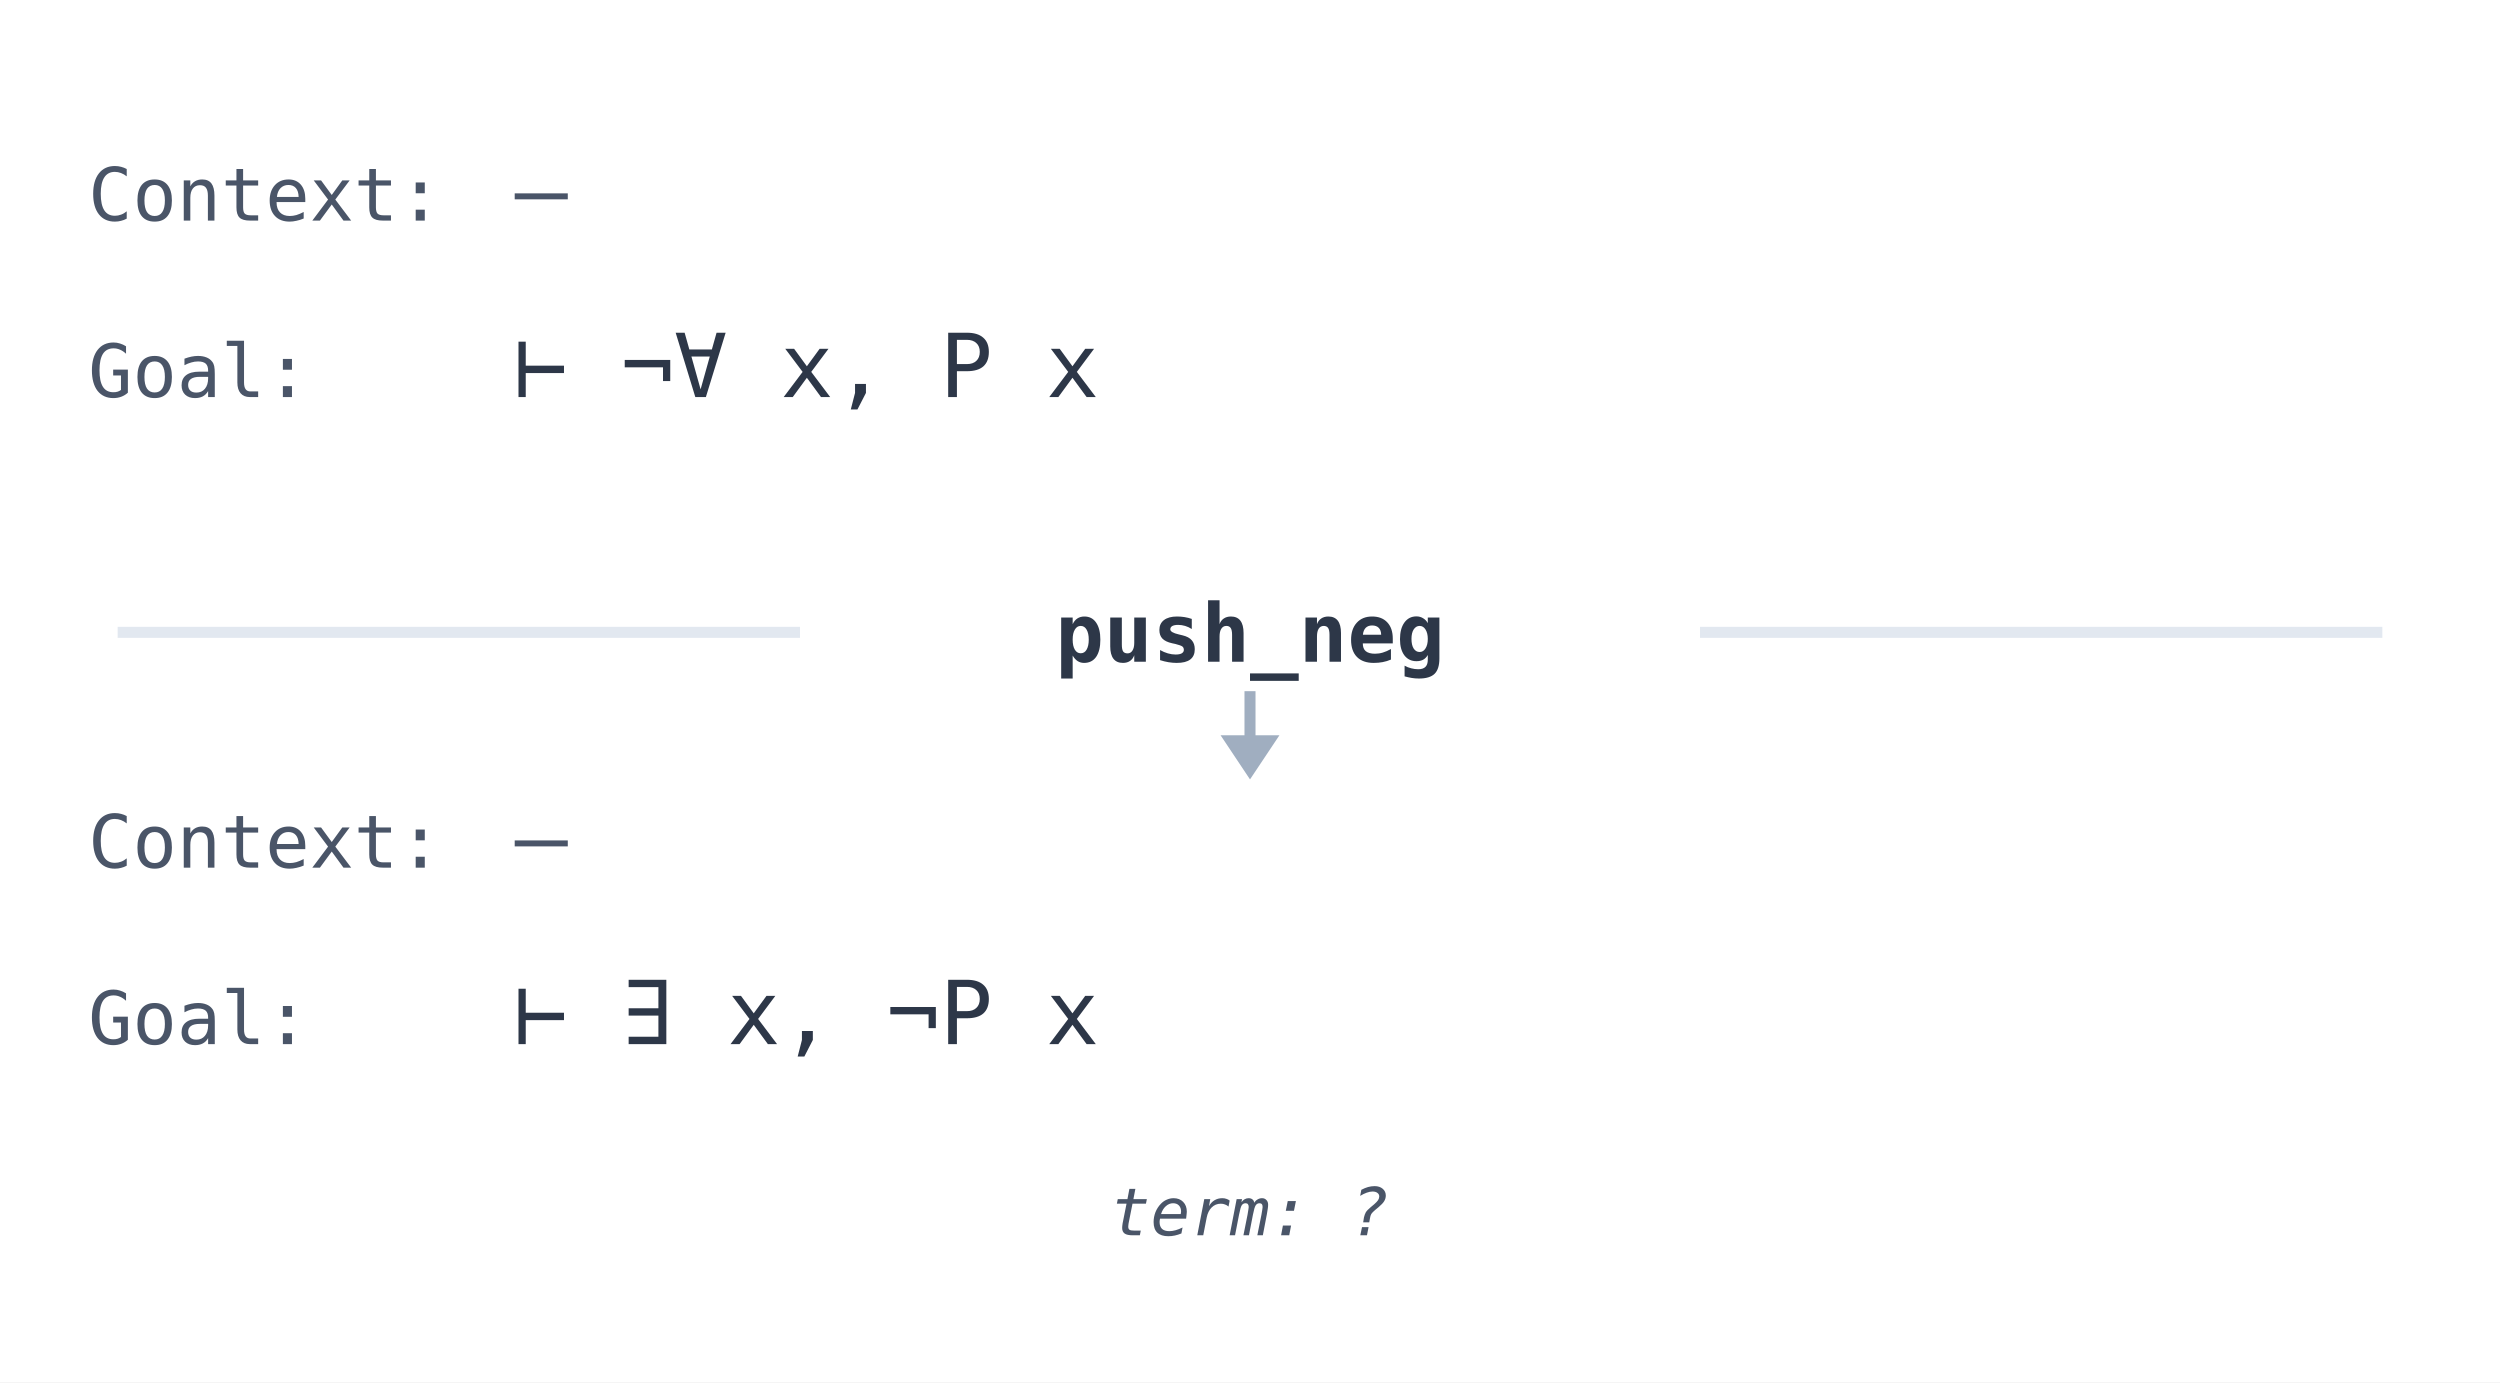
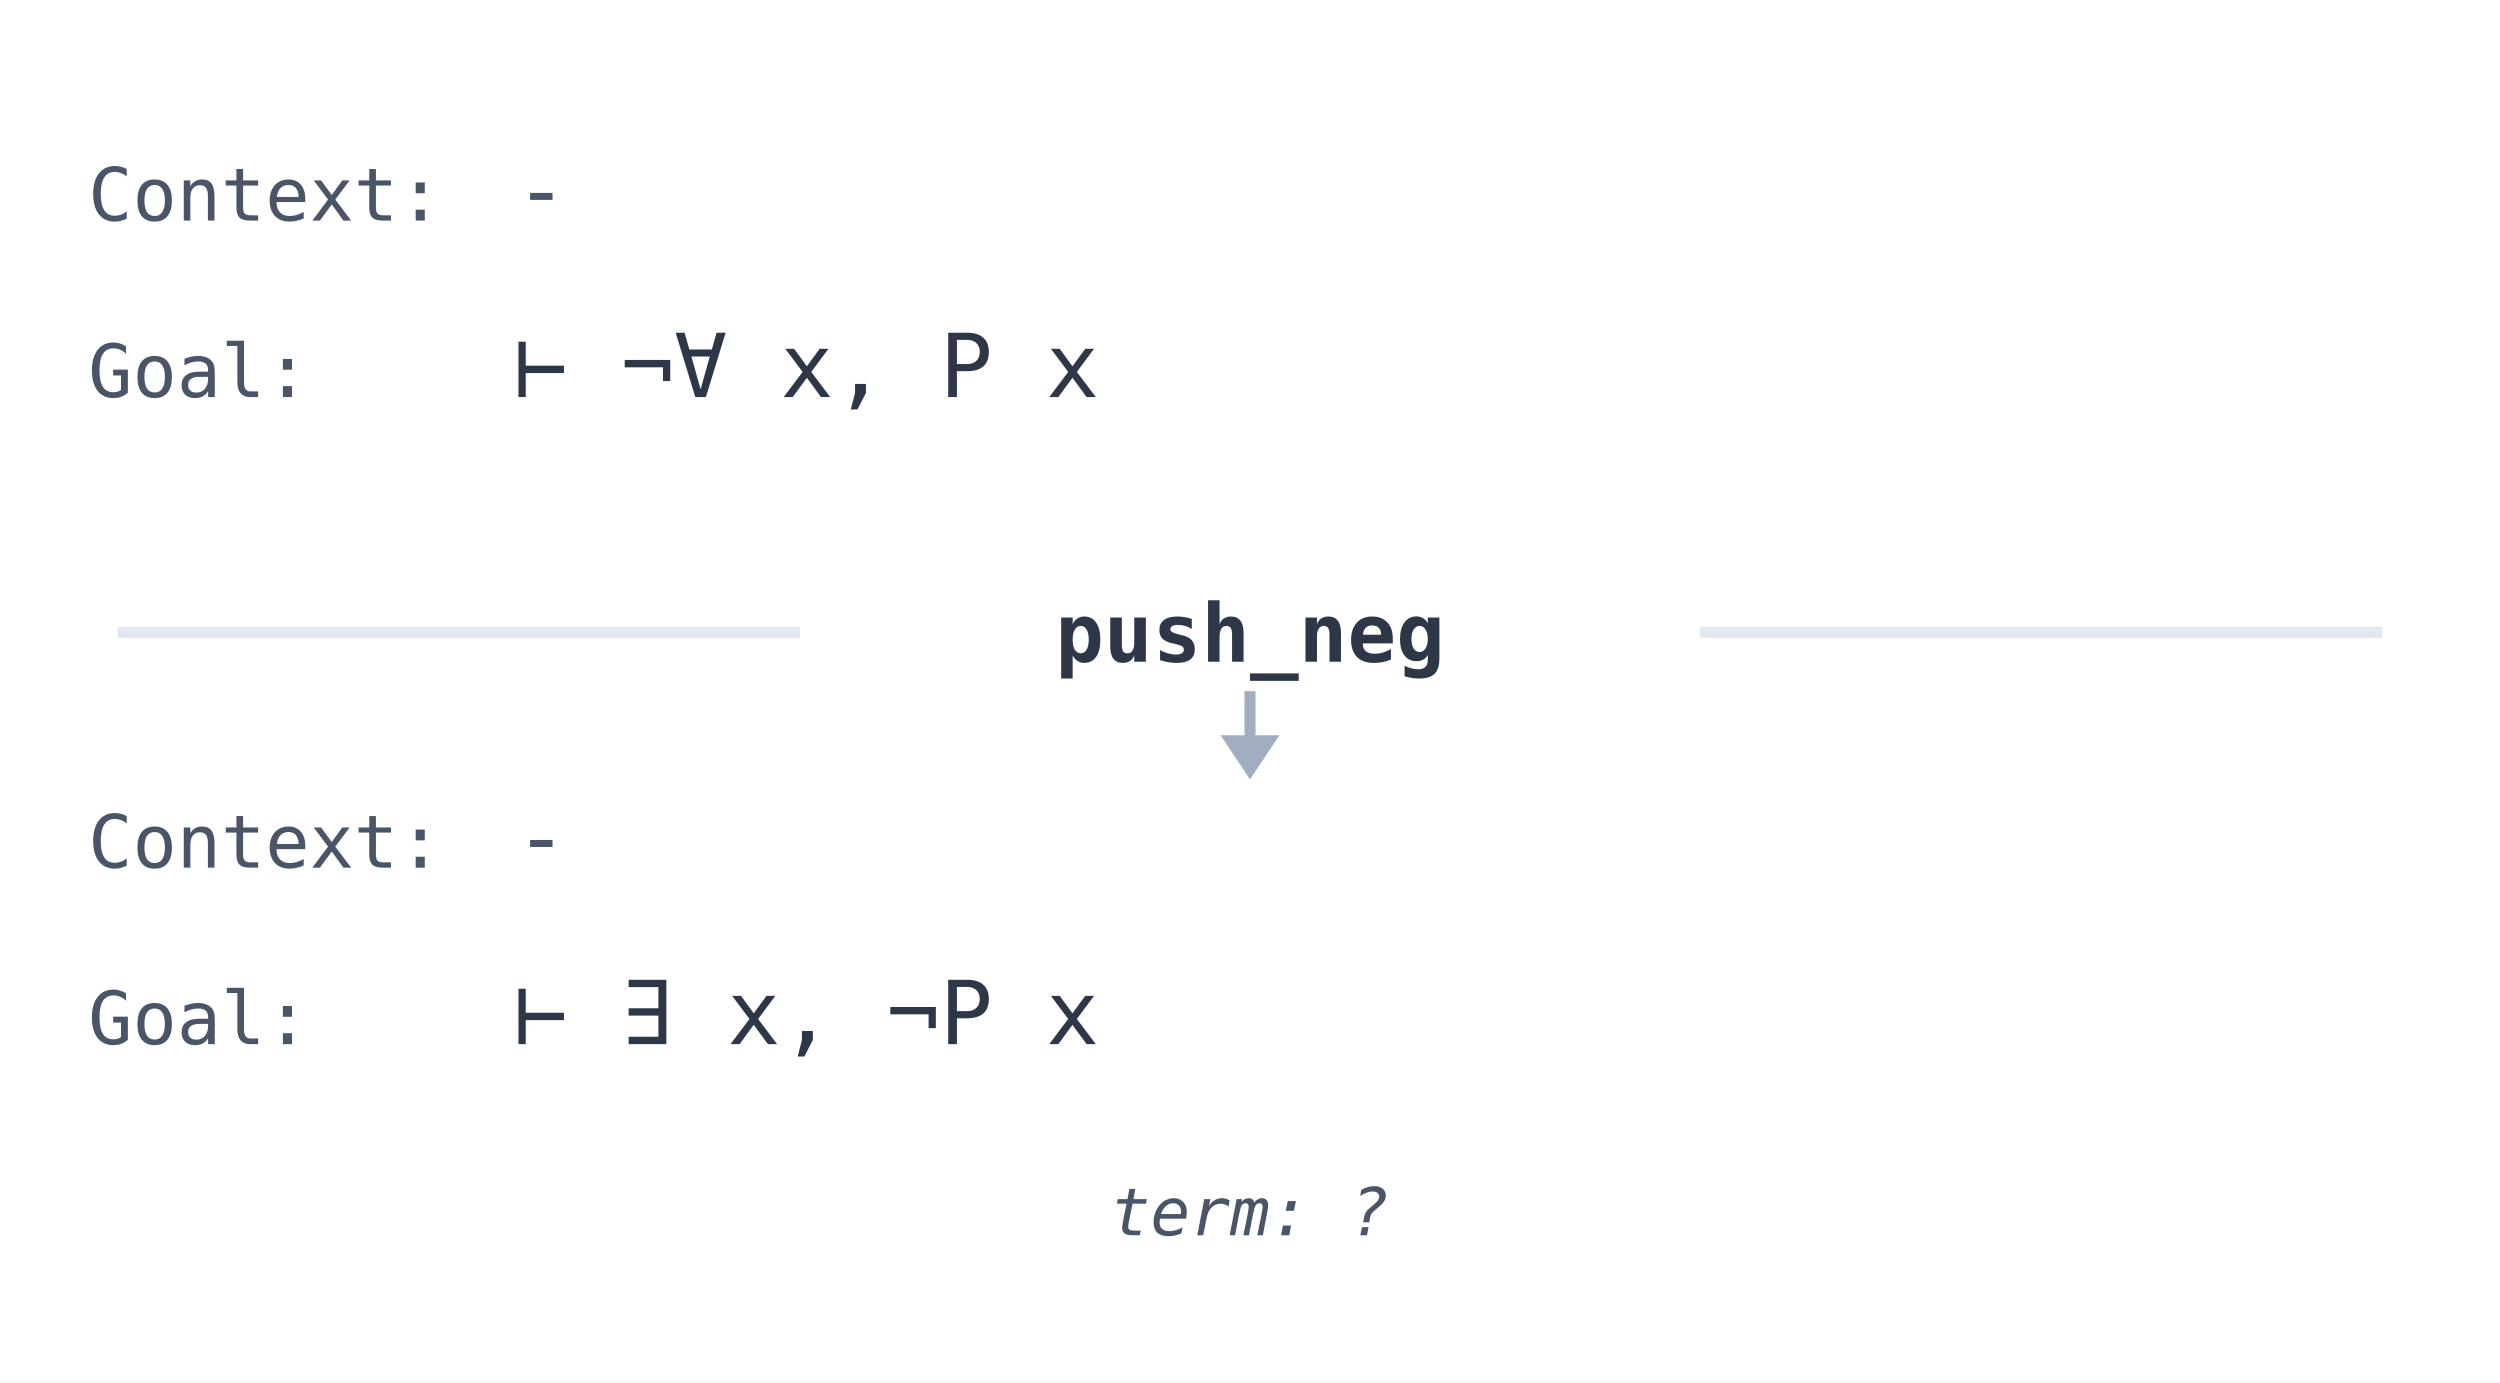
<svg xmlns="http://www.w3.org/2000/svg" viewBox="0 0 340 188">
  <rect width="340" height="188" fill="white" />
  <text x="12" y="30" font-family="Iosevka, Fira Mono, DejaVu Sans Mono, ui-monospace, monospace" font-size="10" fill="#4a5568" text-anchor="start" font-weight="normal" font-style="normal">Context:</text>
-   <text x="70" y="30" font-family="Iosevka, Fira Mono, DejaVu Sans Mono, ui-monospace, monospace" font-size="12" fill="#4a5568" text-anchor="start" font-weight="normal" font-style="normal">—</text>
+   <text x="70" y="30" font-family="Iosevka, Fira Mono, DejaVu Sans Mono, ui-monospace, monospace" font-size="12" fill="#4a5568" text-anchor="start" font-weight="normal" font-style="normal">-</text>
  <text x="12" y="54" font-family="Iosevka, Fira Mono, DejaVu Sans Mono, ui-monospace, monospace" font-size="10" fill="#4a5568" text-anchor="start" font-weight="normal" font-style="normal">Goal:</text>
  <text x="70" y="54" font-family="Iosevka, Fira Mono, DejaVu Sans Mono, ui-monospace, monospace" font-size="12" fill="#2d3748" text-anchor="start" font-weight="normal" font-style="normal">⊢ ¬∀ x, P x</text>
  <line x1="16" y1="86.0" x2="108.8" y2="86.0" stroke="#e2e8f0" stroke-width="1.5" />
  <text x="170.0" y="90.0" font-family="Iosevka, Fira Mono, DejaVu Sans Mono, ui-monospace, monospace" font-size="11" fill="#2d3748" text-anchor="middle" font-weight="600" font-style="normal">push_neg</text>
  <line x1="231.2" y1="86.0" x2="324" y2="86.0" stroke="#e2e8f0" stroke-width="1.5" />
  <line x1="170.0" y1="94.0" x2="170.0" y2="102.0" stroke="#a0aec0" stroke-width="1.5" />
  <polygon points="166.0,100.0 174.0,100.0 170.0,106.0" fill="#a0aec0" />
  <text x="12" y="118" font-family="Iosevka, Fira Mono, DejaVu Sans Mono, ui-monospace, monospace" font-size="10" fill="#4a5568" text-anchor="start" font-weight="normal" font-style="normal">Context:</text>
-   <text x="70" y="118" font-family="Iosevka, Fira Mono, DejaVu Sans Mono, ui-monospace, monospace" font-size="12" fill="#4a5568" text-anchor="start" font-weight="normal" font-style="normal">—</text>
+   <text x="70" y="118" font-family="Iosevka, Fira Mono, DejaVu Sans Mono, ui-monospace, monospace" font-size="12" fill="#4a5568" text-anchor="start" font-weight="normal" font-style="normal">-</text>
  <text x="12" y="142" font-family="Iosevka, Fira Mono, DejaVu Sans Mono, ui-monospace, monospace" font-size="10" fill="#4a5568" text-anchor="start" font-weight="normal" font-style="normal">Goal:</text>
  <text x="70" y="142" font-family="Iosevka, Fira Mono, DejaVu Sans Mono, ui-monospace, monospace" font-size="12" fill="#2d3748" text-anchor="start" font-weight="normal" font-style="normal">⊢ ∃ x, ¬P x</text>
  <text x="170.0" y="168" font-family="Iosevka, Fira Mono, DejaVu Sans Mono, ui-monospace, monospace" font-size="9" fill="#4a5568" text-anchor="middle" font-weight="normal" font-style="italic">term: ?</text>
</svg>
